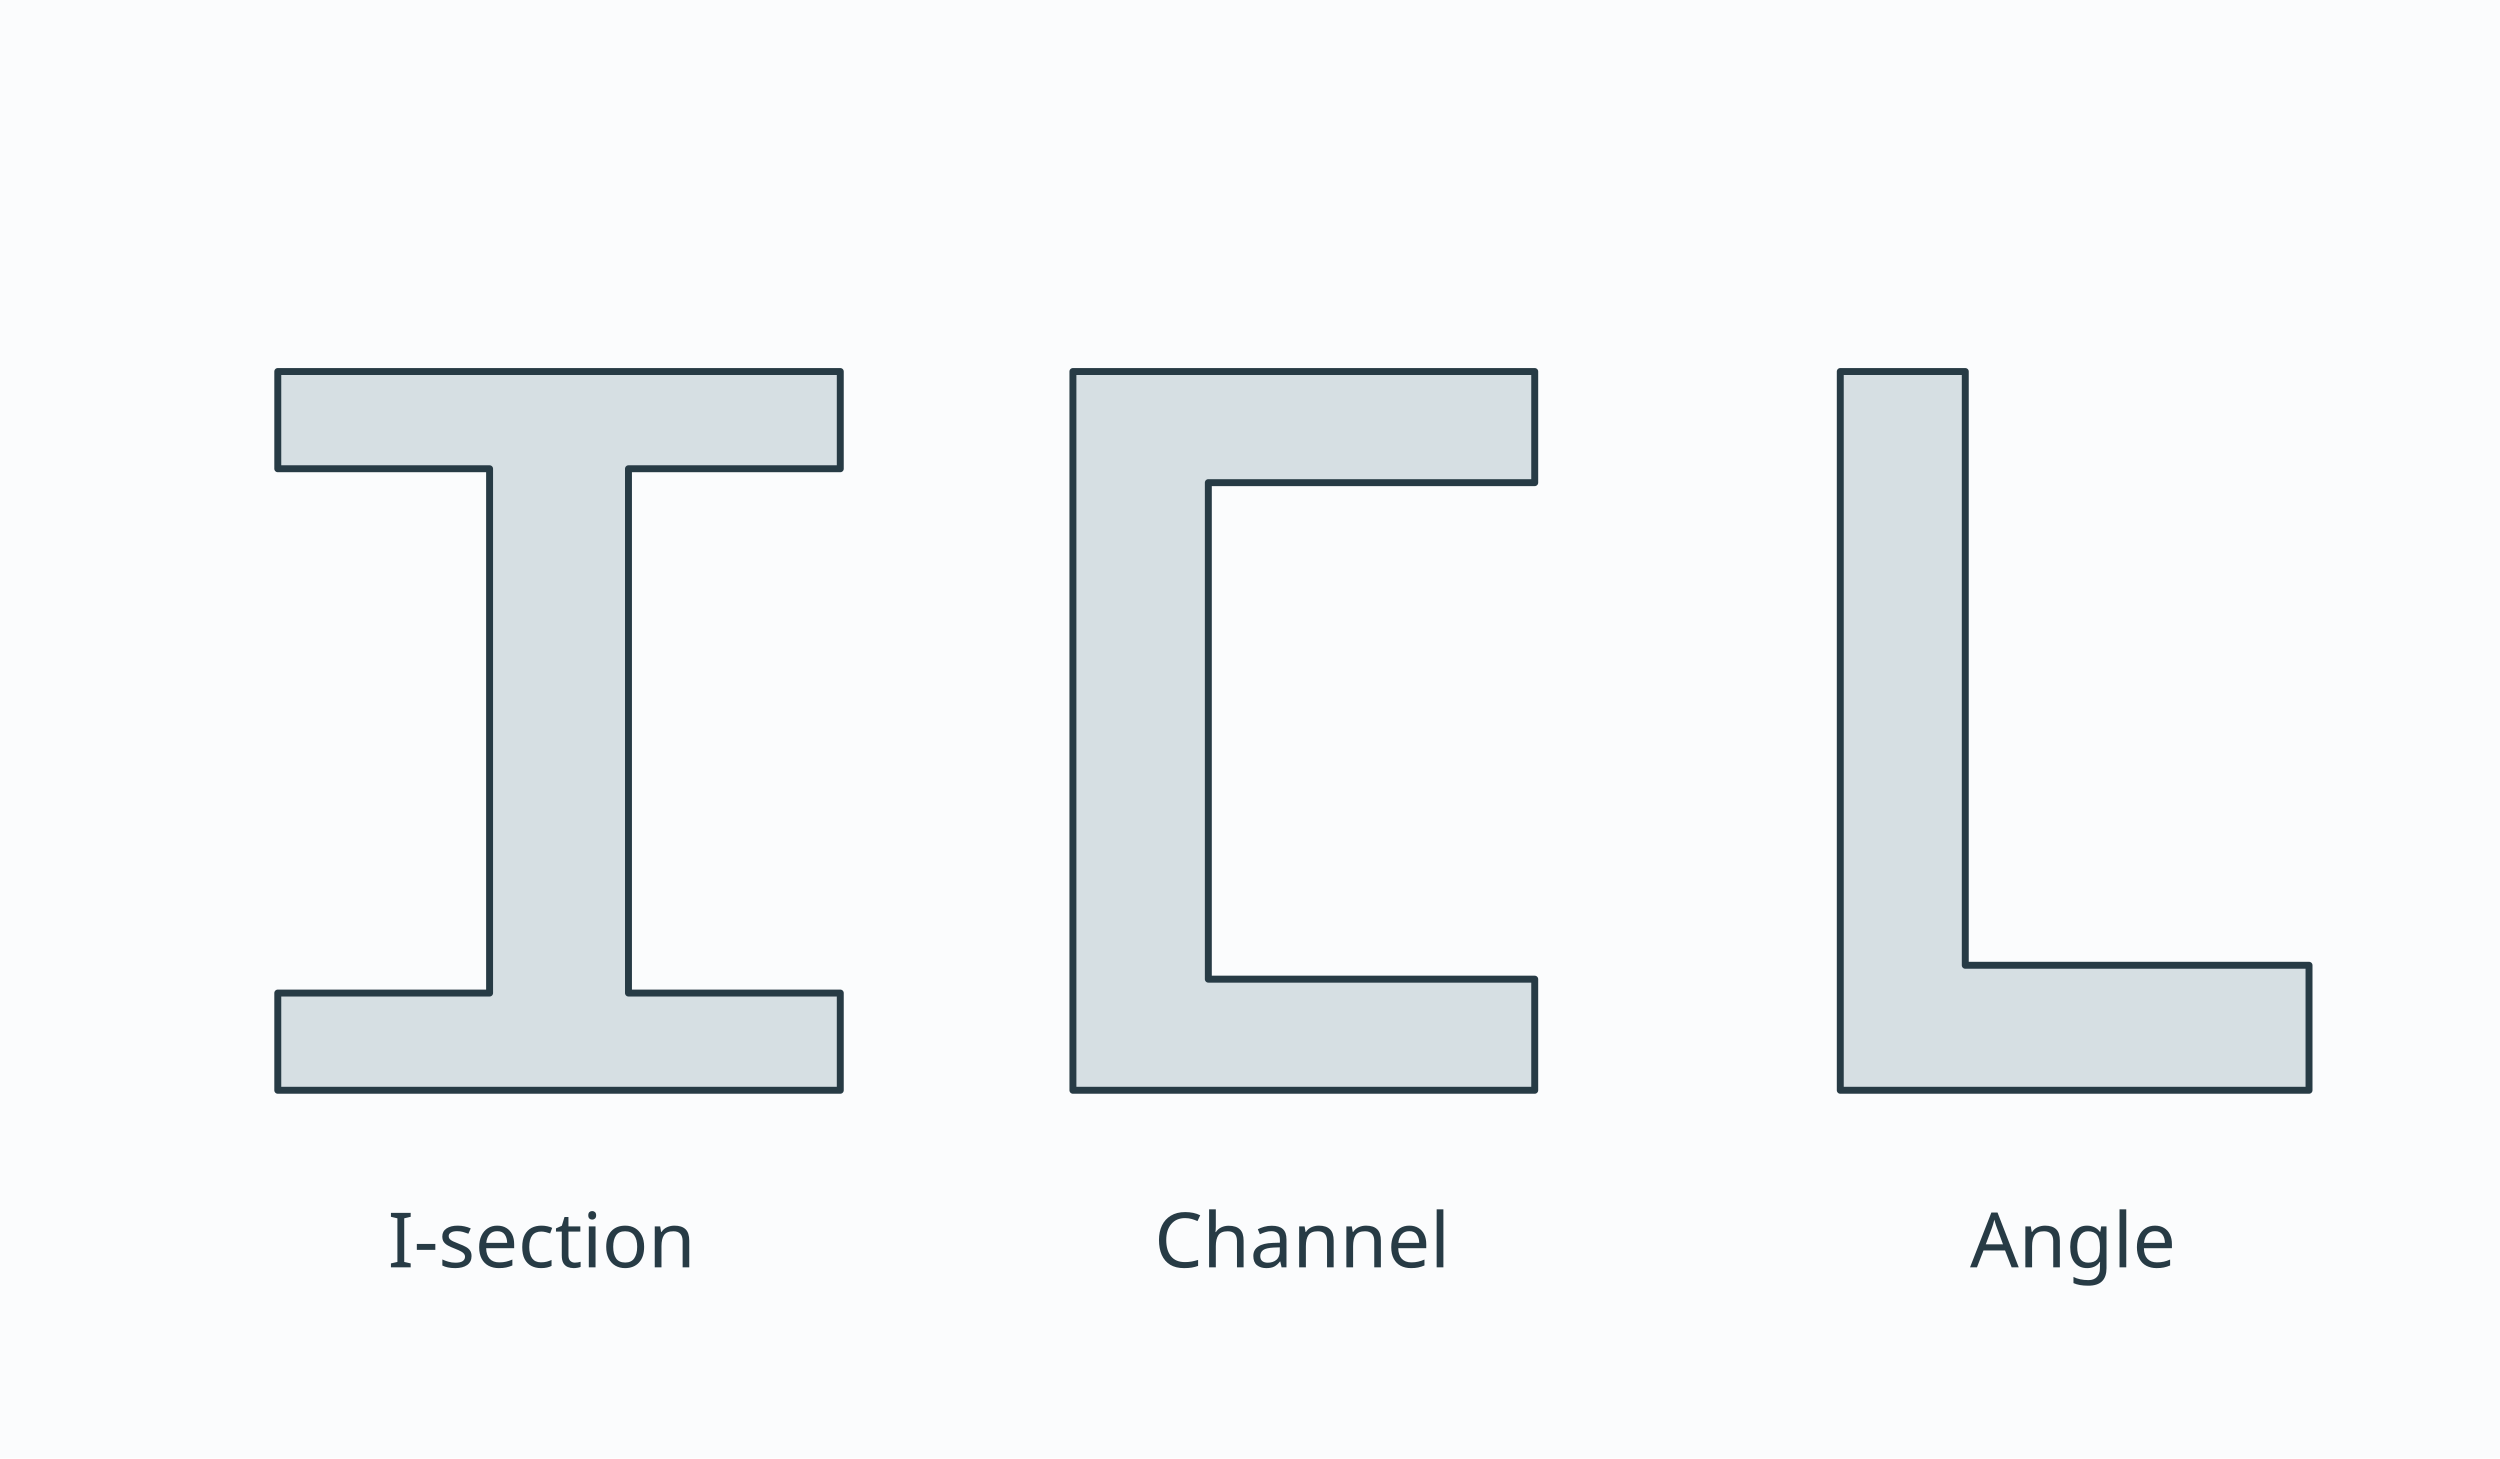
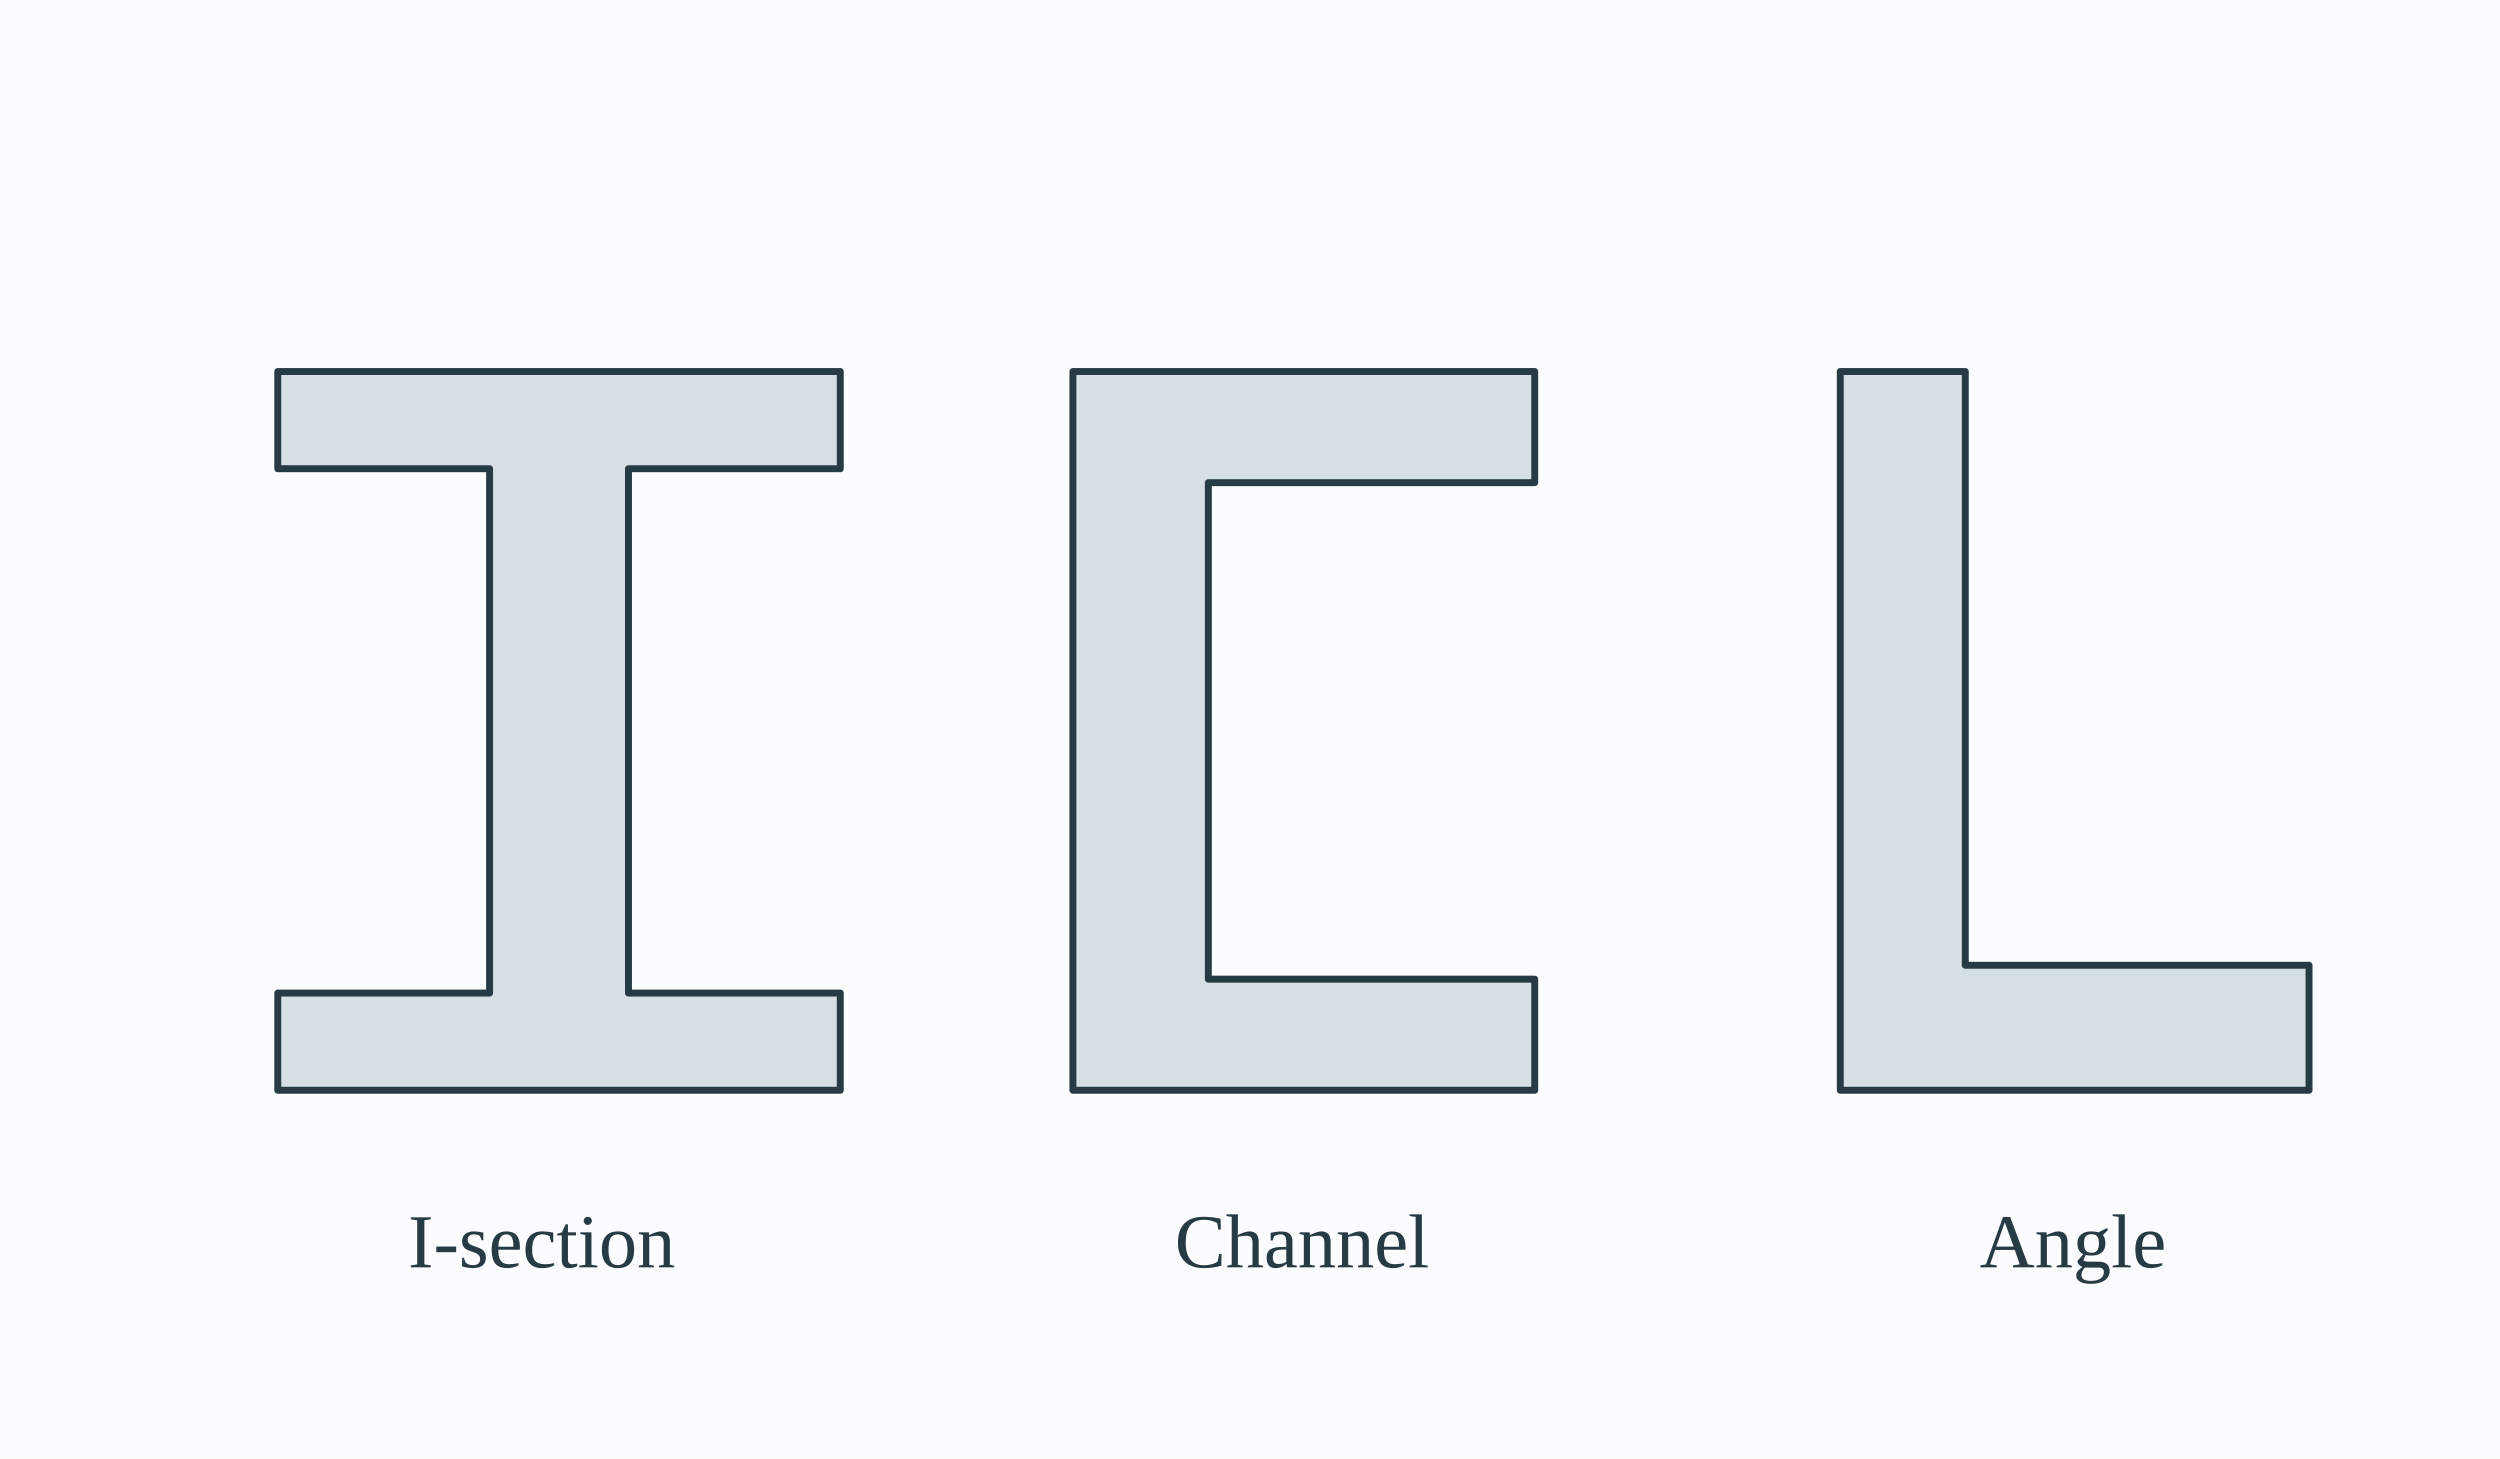
<svg xmlns="http://www.w3.org/2000/svg" viewBox="0 0 720 420" width="720" height="420" role="img" aria-labelledby="title desc">
  <rect width="720" height="420" fill="#fbfcfd" />
-   <g font-family="Verdana, sans-serif" letter-spacing="0">
+   <g font-family="'Times New Roman', Times, serif" letter-spacing="0">
    <polygon points="80,107 242,107 242,135 181,135 181,286 242,286 242,314 80,314 80,286 141,286 141,135 80,135" fill="#d6dfe3" stroke="#273b45" stroke-width="2" stroke-linejoin="round" />
    <polygon points="309,107 442,107 442,139 348,139 348,282 442,282 442,314 309,314" fill="#d6dfe3" stroke="#273b45" stroke-width="2" stroke-linejoin="round" />
    <polygon points="530,107 566,107 566,278 665,278 665,314 530,314" fill="#d6dfe3" stroke="#273b45" stroke-width="2" stroke-linejoin="round" />
    <text x="156" y="365" font-size="22" fill="#273b45" text-anchor="middle">I-section</text>
    <text x="375" y="365" font-size="22" fill="#273b45" text-anchor="middle">Channel</text>
    <text x="597" y="365" font-size="22" fill="#273b45" text-anchor="middle">Angle</text>
  </g>
</svg>
